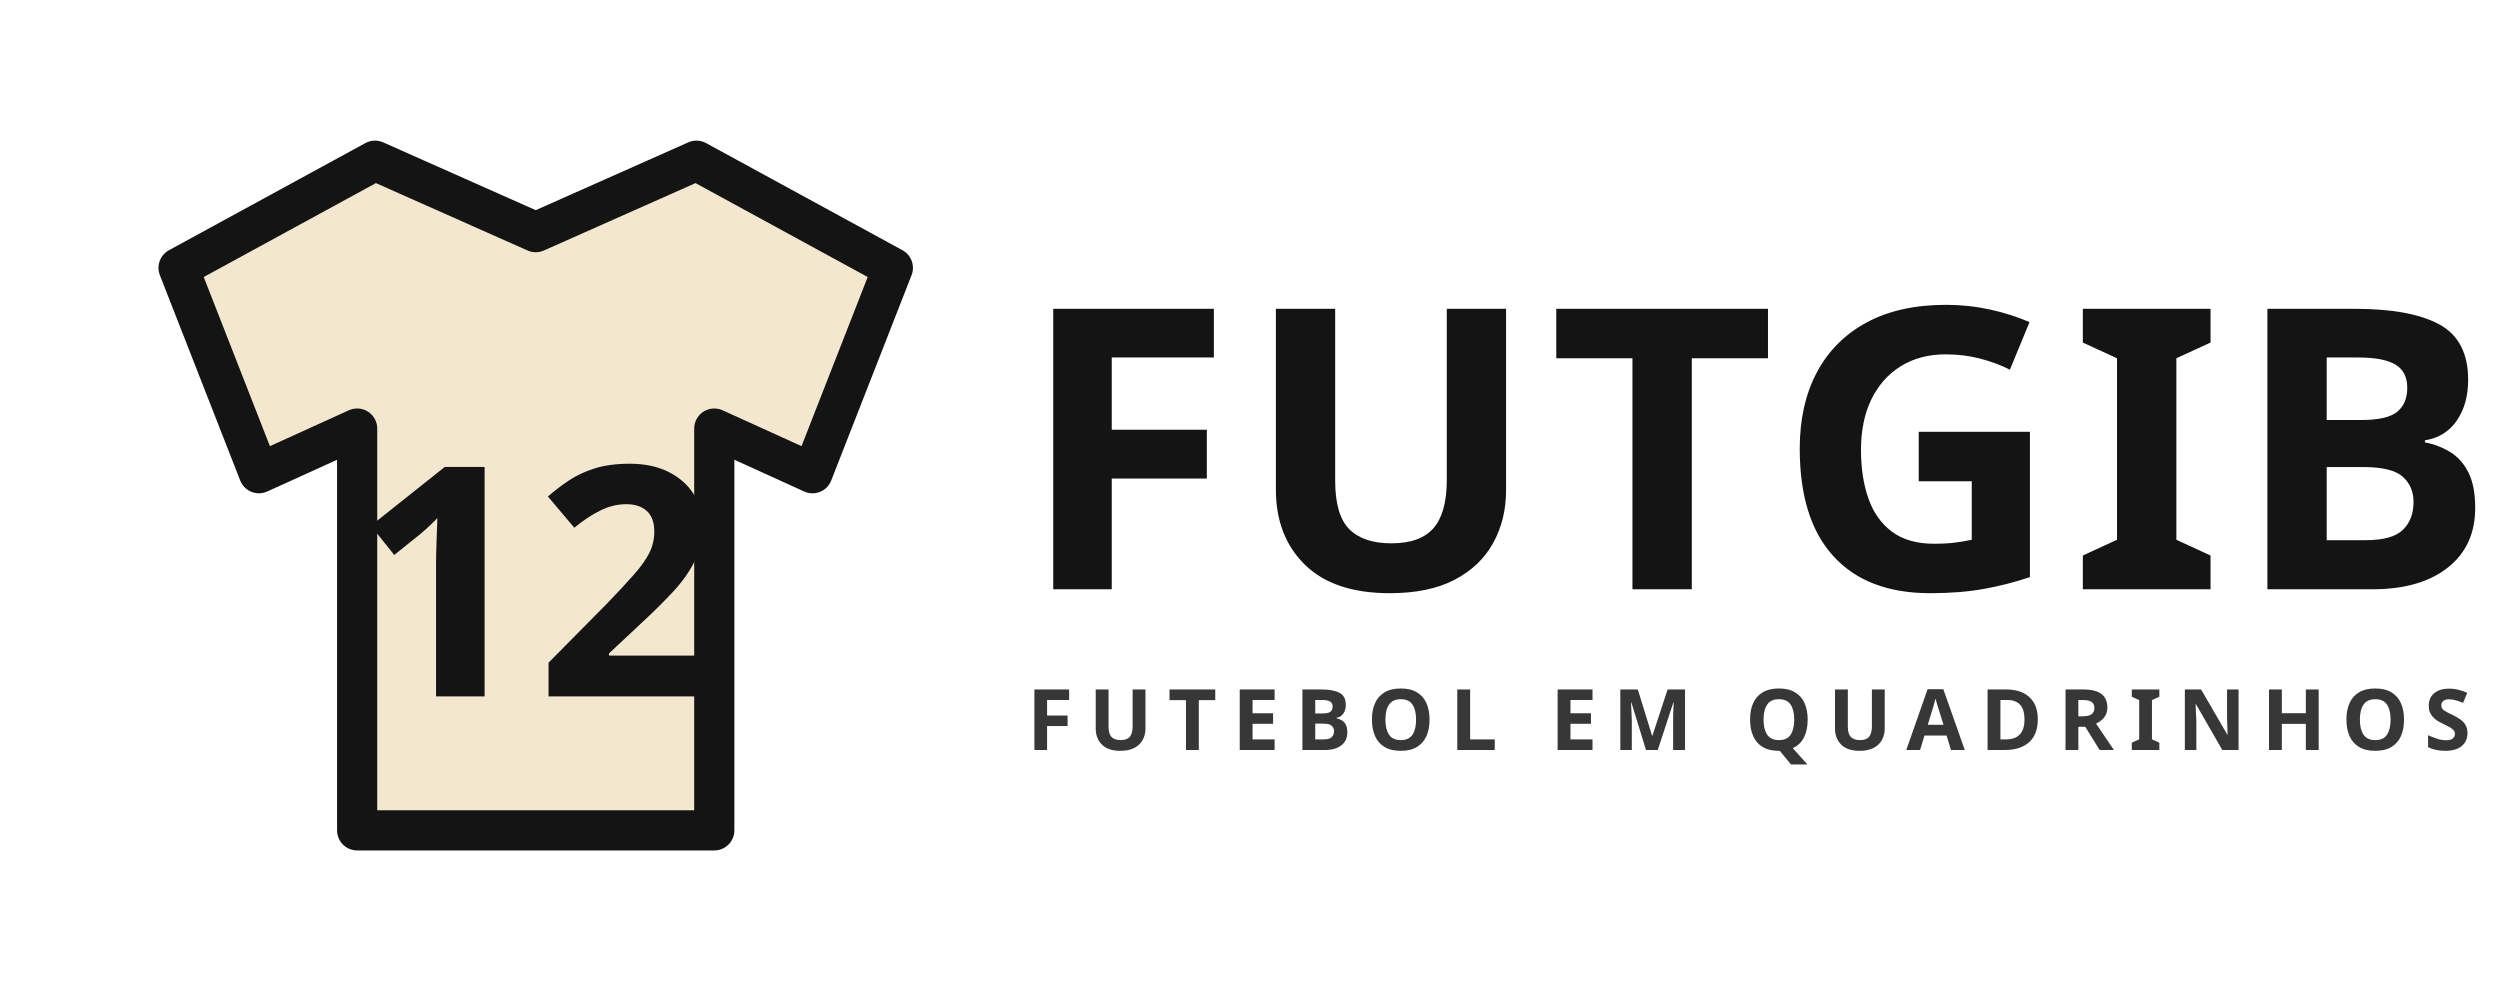
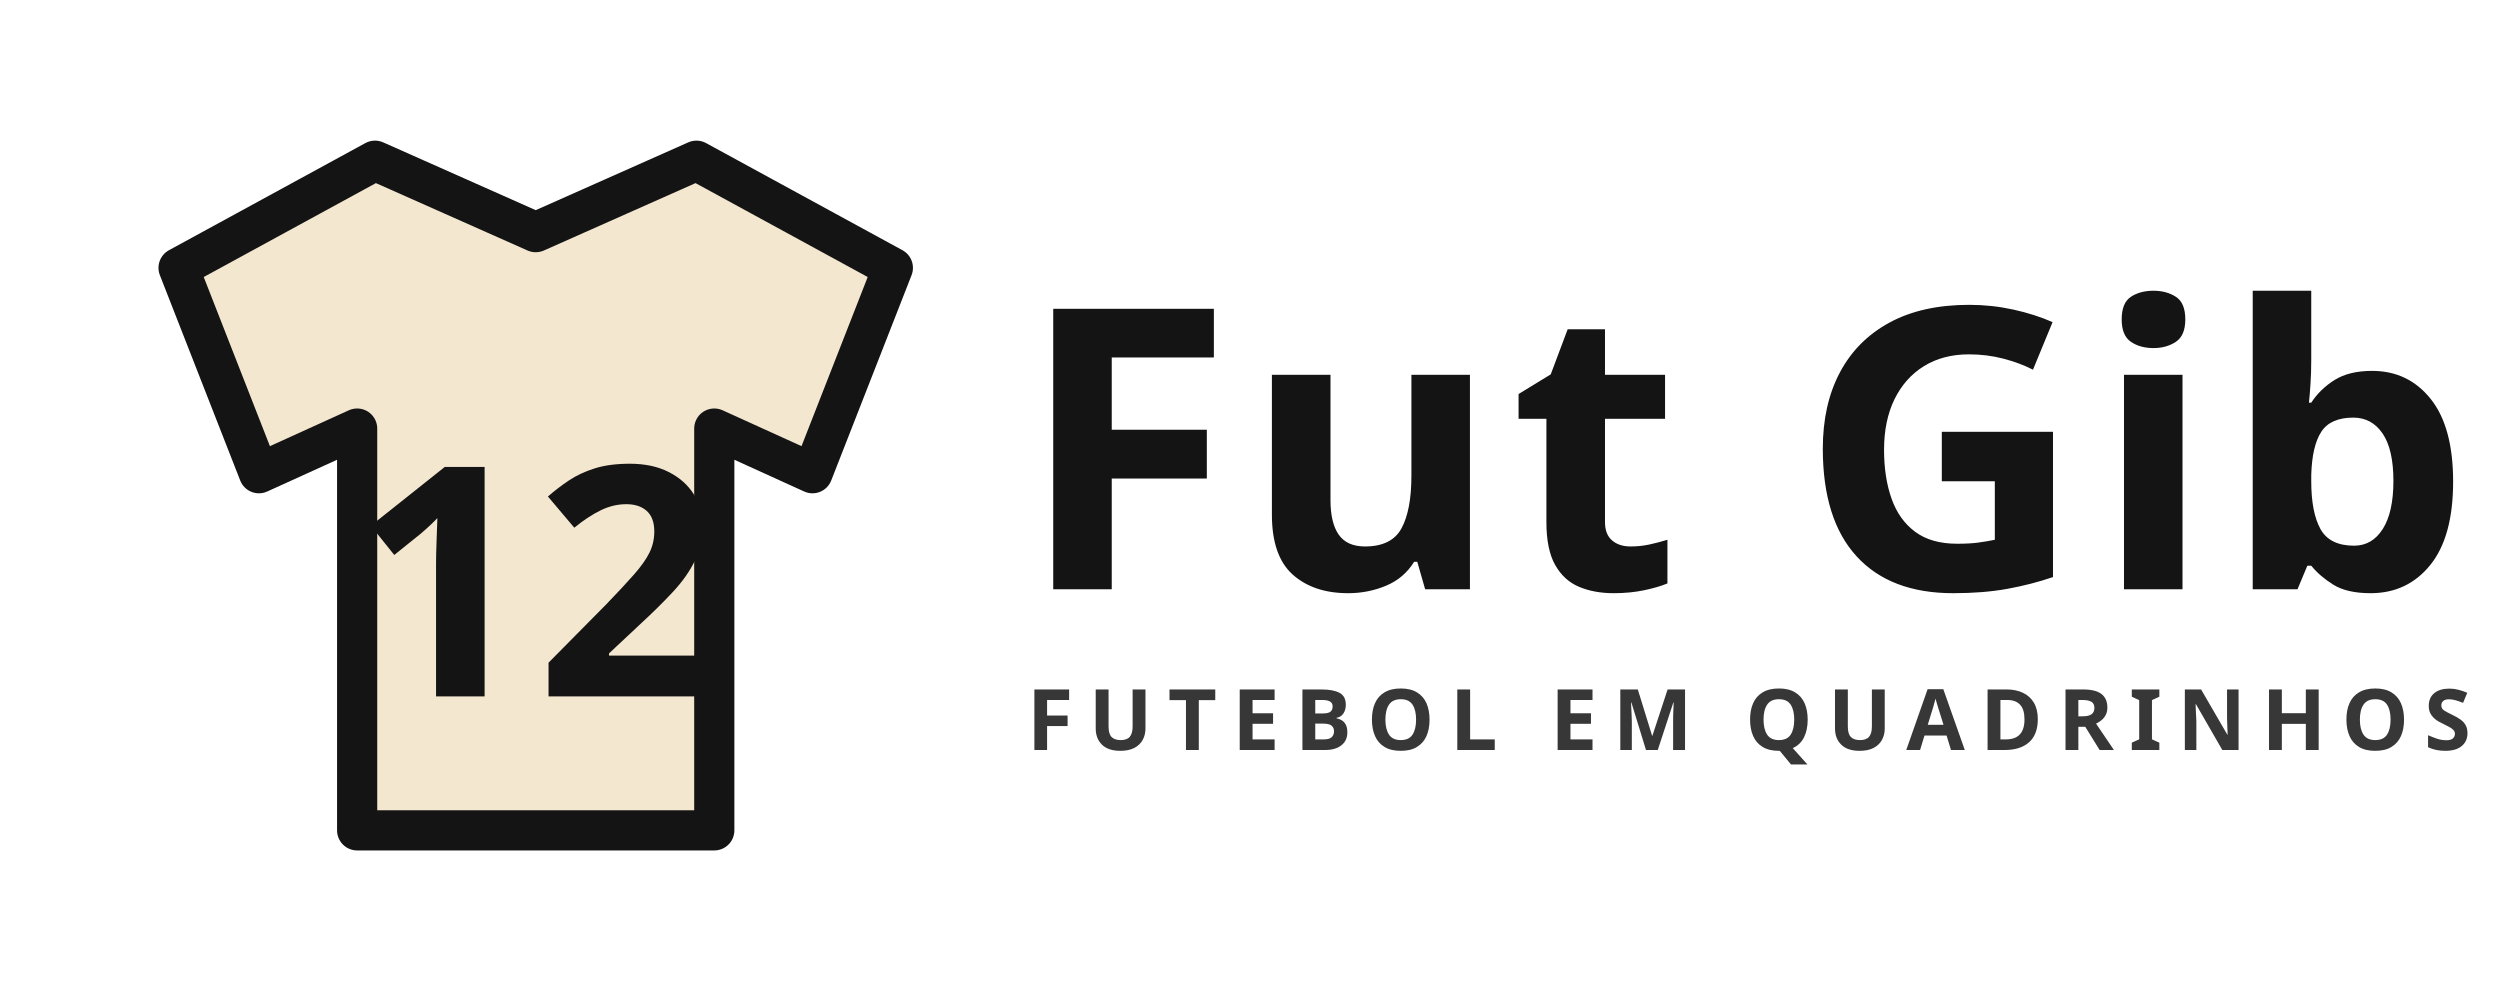
<svg xmlns="http://www.w3.org/2000/svg" viewBox="0 0 560 220" width="560" height="220">
  <path d="M40 60 L84 36 L120 52 L156 36 L200 60 L182 106 L160 96 V186 H80 V96 L58 106 Z" fill="#F3E7D0" stroke="#141414" stroke-width="9" stroke-linejoin="round" />
  <text x="120" y="156" text-anchor="middle" font-family="&quot;Oswald&quot;,&quot;Big Shoulders Display&quot;,&quot;Arial Narrow&quot;,Impact,sans-serif" font-size="72" font-weight="700" fill="#141414">12</text>
-   <text x="228" y="132" text-anchor="start" font-family="&quot;Oswald&quot;,&quot;Big Shoulders Display&quot;,&quot;Arial Narrow&quot;,Impact,sans-serif" font-size="88" font-weight="700" letter-spacing="2" fill="#141414">FUTGIBI</text>
+   <text x="228" y="132" text-anchor="start" font-family="&quot;Oswald&quot;,&quot;Big Shoulders Display&quot;,&quot;Arial Narrow&quot;,Impact,sans-serif" font-size="88" font-weight="700" letter-spacing="2" fill="#141414">Fut Gibi</text>
  <text x="230" y="168" font-family="&quot;Oswald&quot;,&quot;Big Shoulders Display&quot;,&quot;Arial Narrow&quot;,Impact,sans-serif" font-size="19" font-weight="700" letter-spacing="3.4" fill="#141414" opacity="0.85">FUTEBOL EM QUADRINHOS</text>
</svg>
